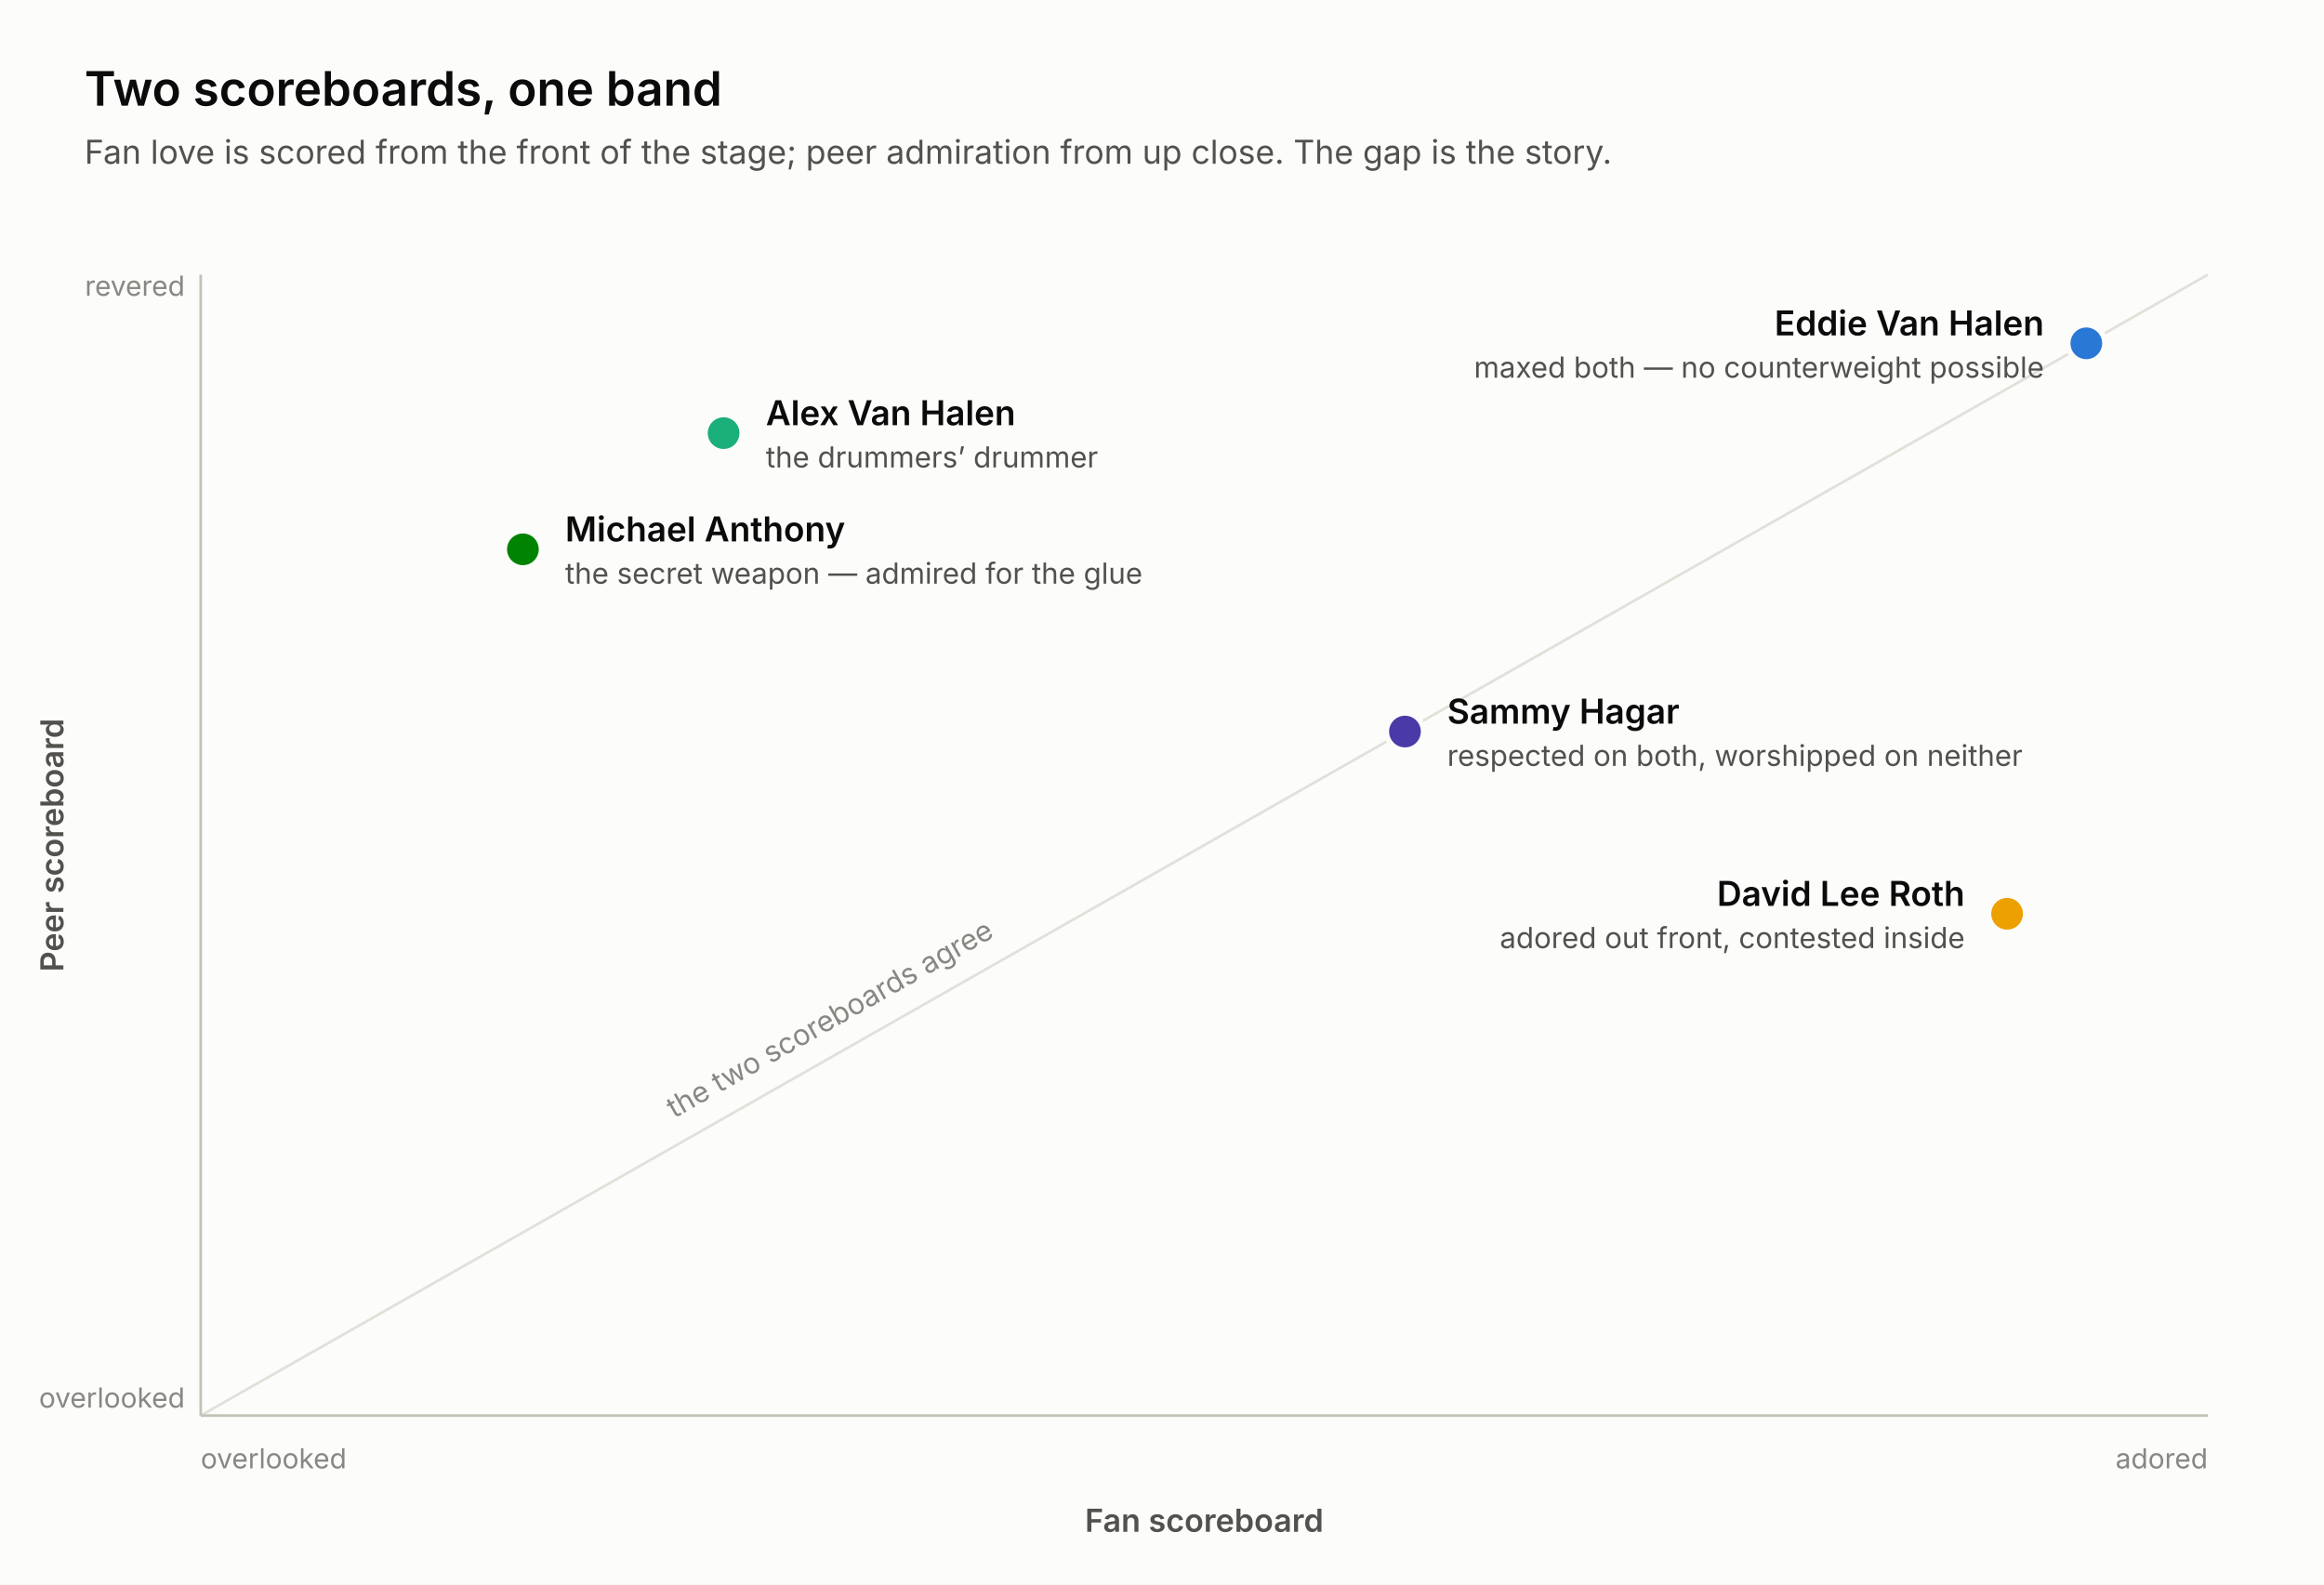
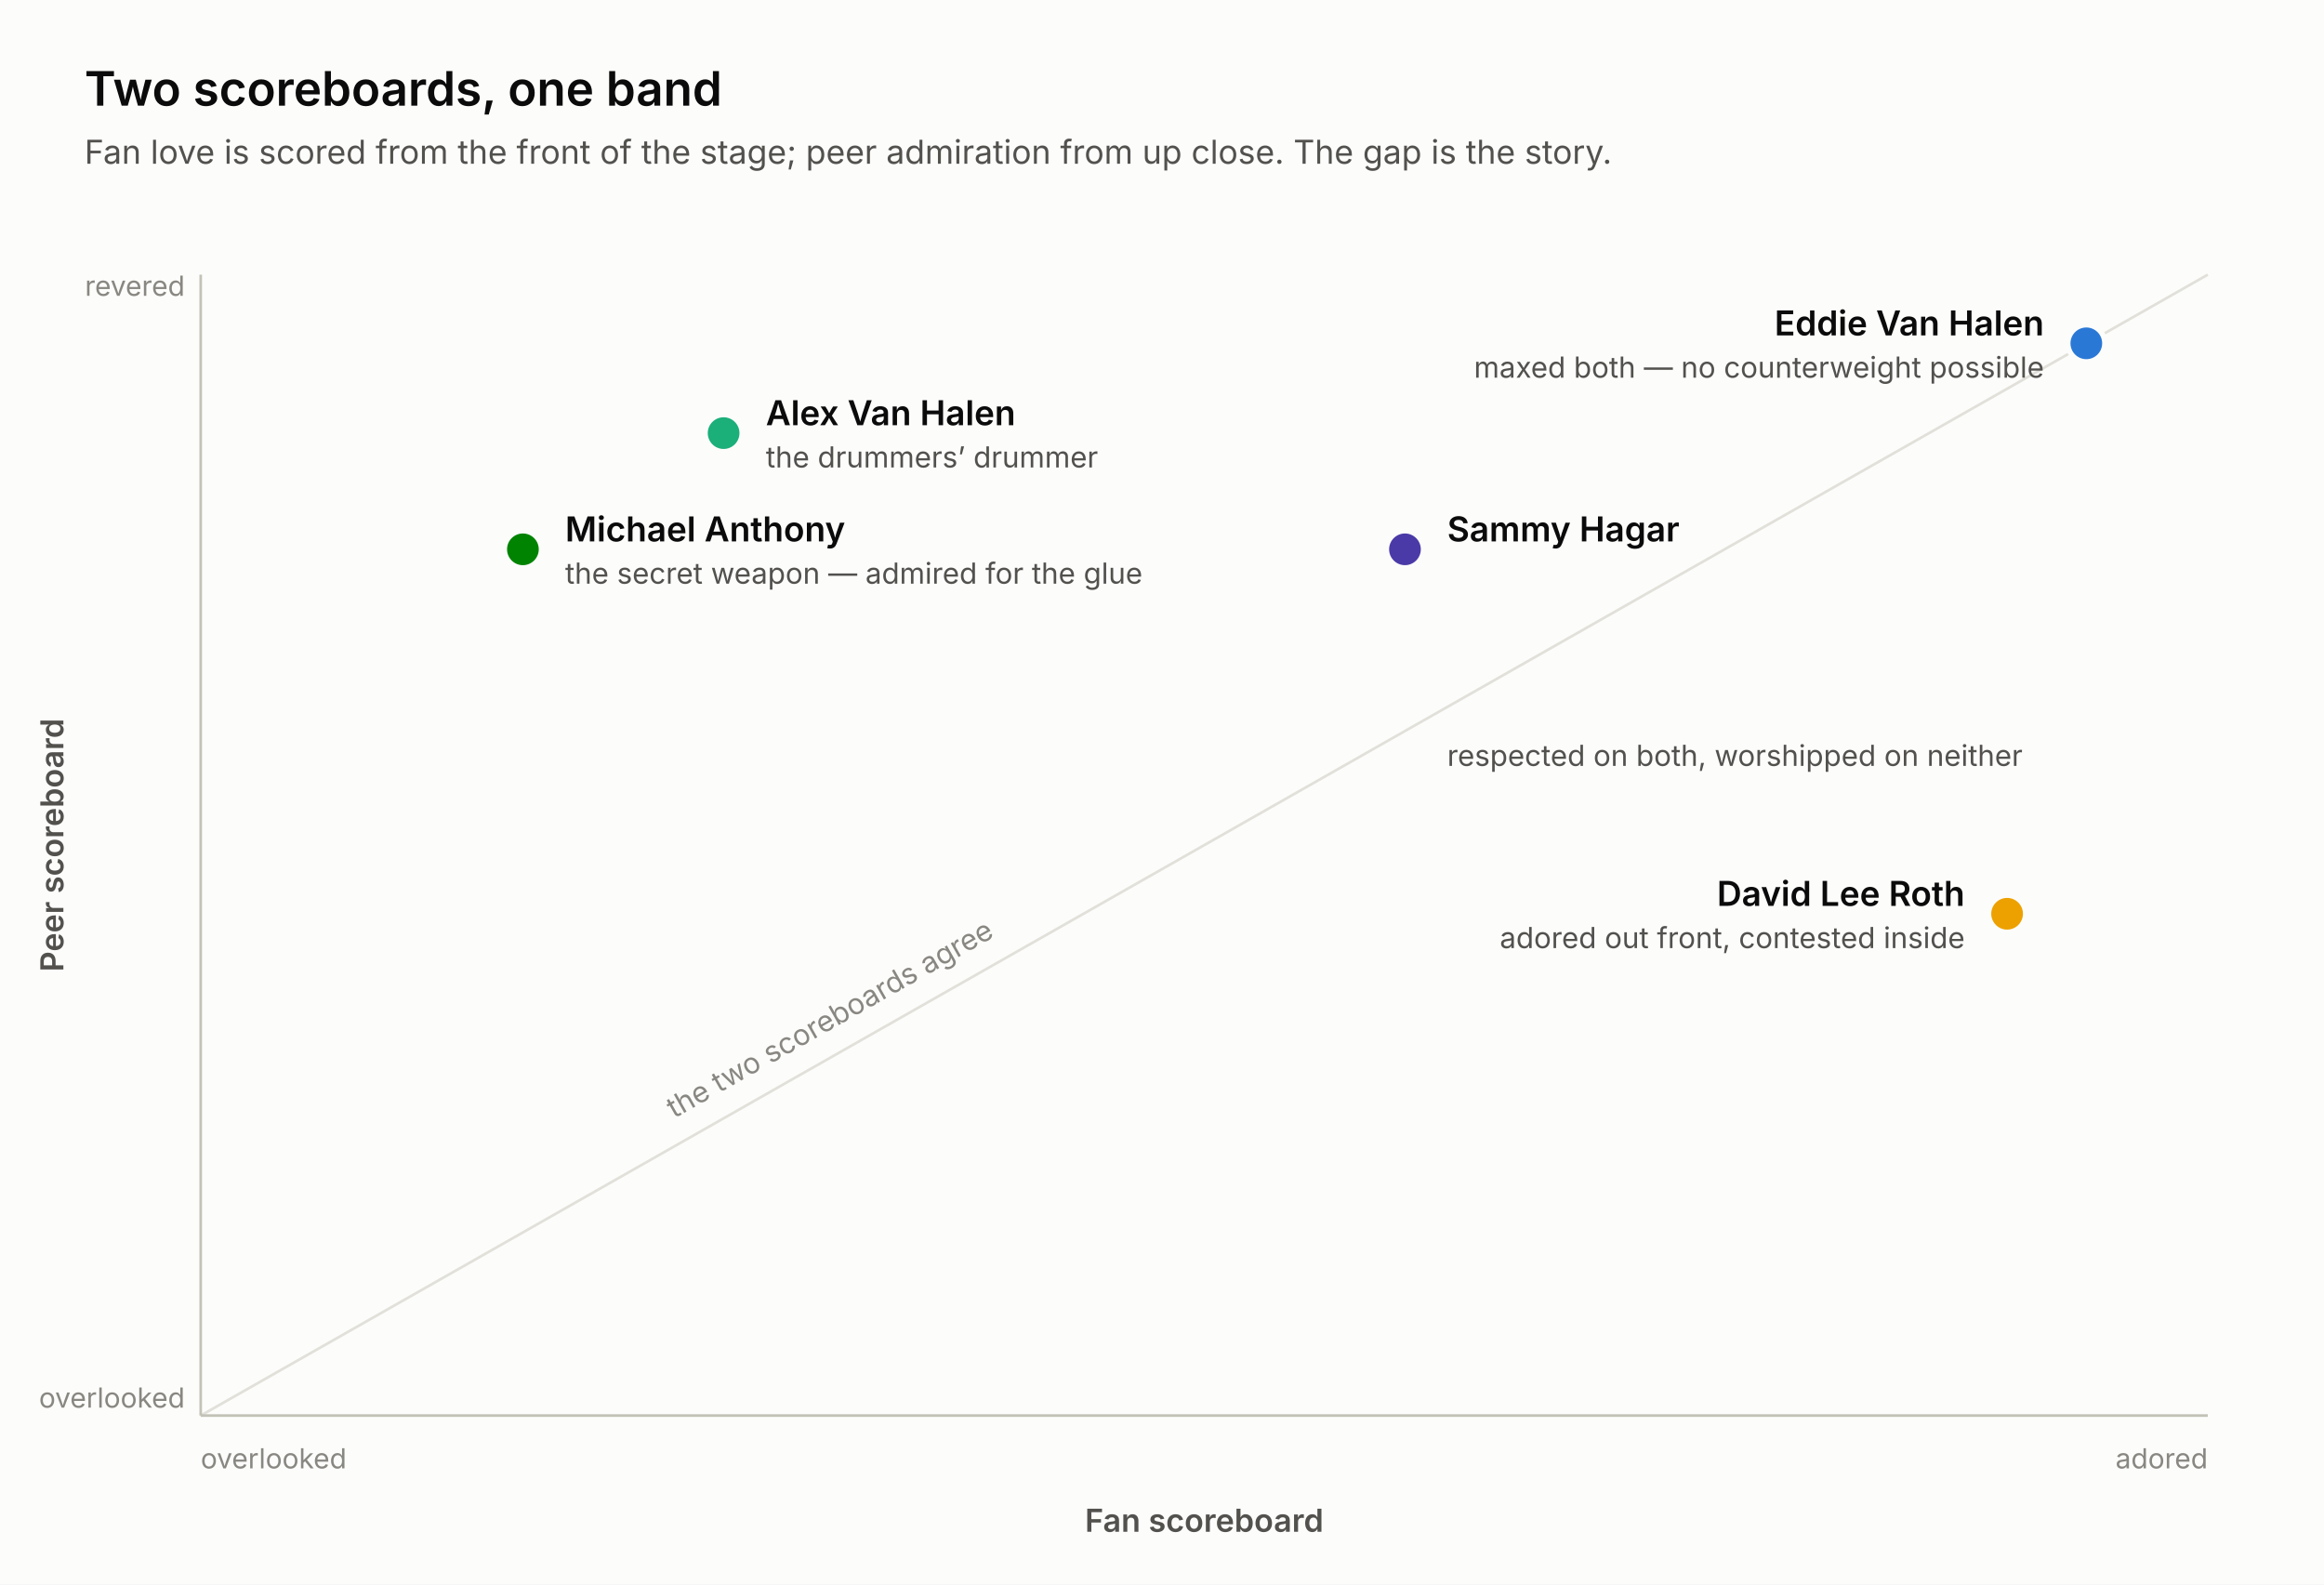
- <svg xmlns="http://www.w3.org/2000/svg" width="880" height="600" viewBox="0 0 880 600" role="img" aria-label="Scatter plot of Van Halen members on two axes: fan love and peer admiration. Eddie Van Halen maxes both. David Lee Roth is high on fan love, contested among peers. Alex Van Halen and Michael Anthony are low on fan love but high on peer admiration. Sammy Hagar is solid on both.">
+ <svg xmlns="http://www.w3.org/2000/svg" width="880" height="600" viewBox="0 0 880 600" role="img" aria-label="Scatter plot of Van Halen members on two axes: fan love and peer admiration. Eddie Van Halen maxes both. David Lee Roth is high on fan love, contested among peers. Alex Van Halen and Michael Anthony are low on fan love but high on peer admiration. Sammy Hagar is solid with fans and high among peers.">
  <style>
    .surface { fill: #fcfcfb; }
    .ink { fill: #0b0b0b; }
    .ink2 { fill: #52514e; }
    .muted { fill: #898781; }
    .axis { stroke: #c3c2b7; }
    .diag { stroke: #e1e0d9; }
    .ring { stroke: #fcfcfb; }
    .dot-eddie { fill: #2a78d6; }
    .dot-alex { fill: #1baf7a; }
    .dot-roth { fill: #eda100; }
    .dot-anthony { fill: #008300; }
    .dot-hagar { fill: #4a3aa7; }
    text { font-family: system-ui, -apple-system, "Segoe UI", sans-serif; }
    .title { font-size: 18px; font-weight: 600; }
    .subtitle { font-size: 12.5px; }
    .name { font-size: 13px; font-weight: 600; }
    .note { font-size: 11px; }
    .axis-title { font-size: 12px; font-weight: 600; }
    .axis-end { font-size: 10.5px; }
    @media (prefers-color-scheme: dark) {
      .surface { fill: #1a1a19; }
      .ink { fill: #ffffff; }
      .ink2 { fill: #c3c2b7; }
      .axis { stroke: #383835; }
      .diag { stroke: #2c2c2a; }
      .ring { stroke: #1a1a19; }
      .dot-eddie { fill: #3987e5; }
      .dot-alex { fill: #199e70; }
      .dot-roth { fill: #c98500; }
      .dot-hagar { fill: #9085e9; }
    }
  </style>
  <rect class="surface" x="0" y="0" width="880" height="600" />
  <text class="title ink" x="32" y="40">Two scoreboards, one band</text>
  <text class="subtitle ink2" x="32" y="62">Fan love is scored from the front of the stage; peer admiration from up close. The gap is the story.</text>
  <line class="diag" x1="76" y1="536" x2="836" y2="104" stroke-width="1" />
  <text class="note muted" transform="rotate(-29.6 320 396)" x="320" y="388" text-anchor="middle">the two scoreboards agree</text>
  <line class="axis" x1="76" y1="536" x2="836" y2="536" stroke-width="1" />
  <line class="axis" x1="76" y1="536" x2="76" y2="104" stroke-width="1" />
  <text class="axis-title ink2" x="456" y="580" text-anchor="middle">Fan scoreboard</text>
  <text class="axis-end muted" x="76" y="556">overlooked</text>
  <text class="axis-end muted" x="836" y="556" text-anchor="end">adored</text>
  <text class="axis-title ink2" transform="rotate(-90 24 320)" x="24" y="320" text-anchor="middle">Peer scoreboard</text>
  <text class="axis-end muted" x="70" y="533" text-anchor="end">overlooked</text>
  <text class="axis-end muted" x="70" y="112" text-anchor="end">revered</text>
  <circle class="dot-alex ring" cx="274" cy="164" r="7" stroke-width="2" />
  <text class="name ink" x="290" y="161">Alex Van Halen</text>
  <text class="note ink2" x="290" y="177">the drummers’ drummer</text>
  <circle class="dot-anthony ring" cx="198" cy="208" r="7" stroke-width="2" />
  <text class="name ink" x="214" y="205">Michael Anthony</text>
  <text class="note ink2" x="214" y="221">the secret weapon — admired for the glue</text>
  <circle class="dot-eddie ring" cx="790" cy="130" r="7" stroke-width="2" />
  <text class="name ink" x="774" y="127" text-anchor="end">Eddie Van Halen</text>
  <text class="note ink2" x="774" y="143" text-anchor="end">maxed both — no counterweight possible</text>
-   <circle class="dot-hagar ring" cx="532" cy="277" r="7" stroke-width="2" />
-   <text class="name ink" x="548" y="274">Sammy Hagar</text>
+   <circle class="dot-hagar ring" cx="532" cy="208" r="7" stroke-width="2" />
+   <text class="name ink" x="548" y="205">Sammy Hagar</text>
  <text class="note ink2" x="548" y="290">respected on both, worshipped on neither</text>
  <circle class="dot-roth ring" cx="760" cy="346" r="7" stroke-width="2" />
  <text class="name ink" x="744" y="343" text-anchor="end">David Lee Roth</text>
  <text class="note ink2" x="744" y="359" text-anchor="end">adored out front, contested inside</text>
</svg>
